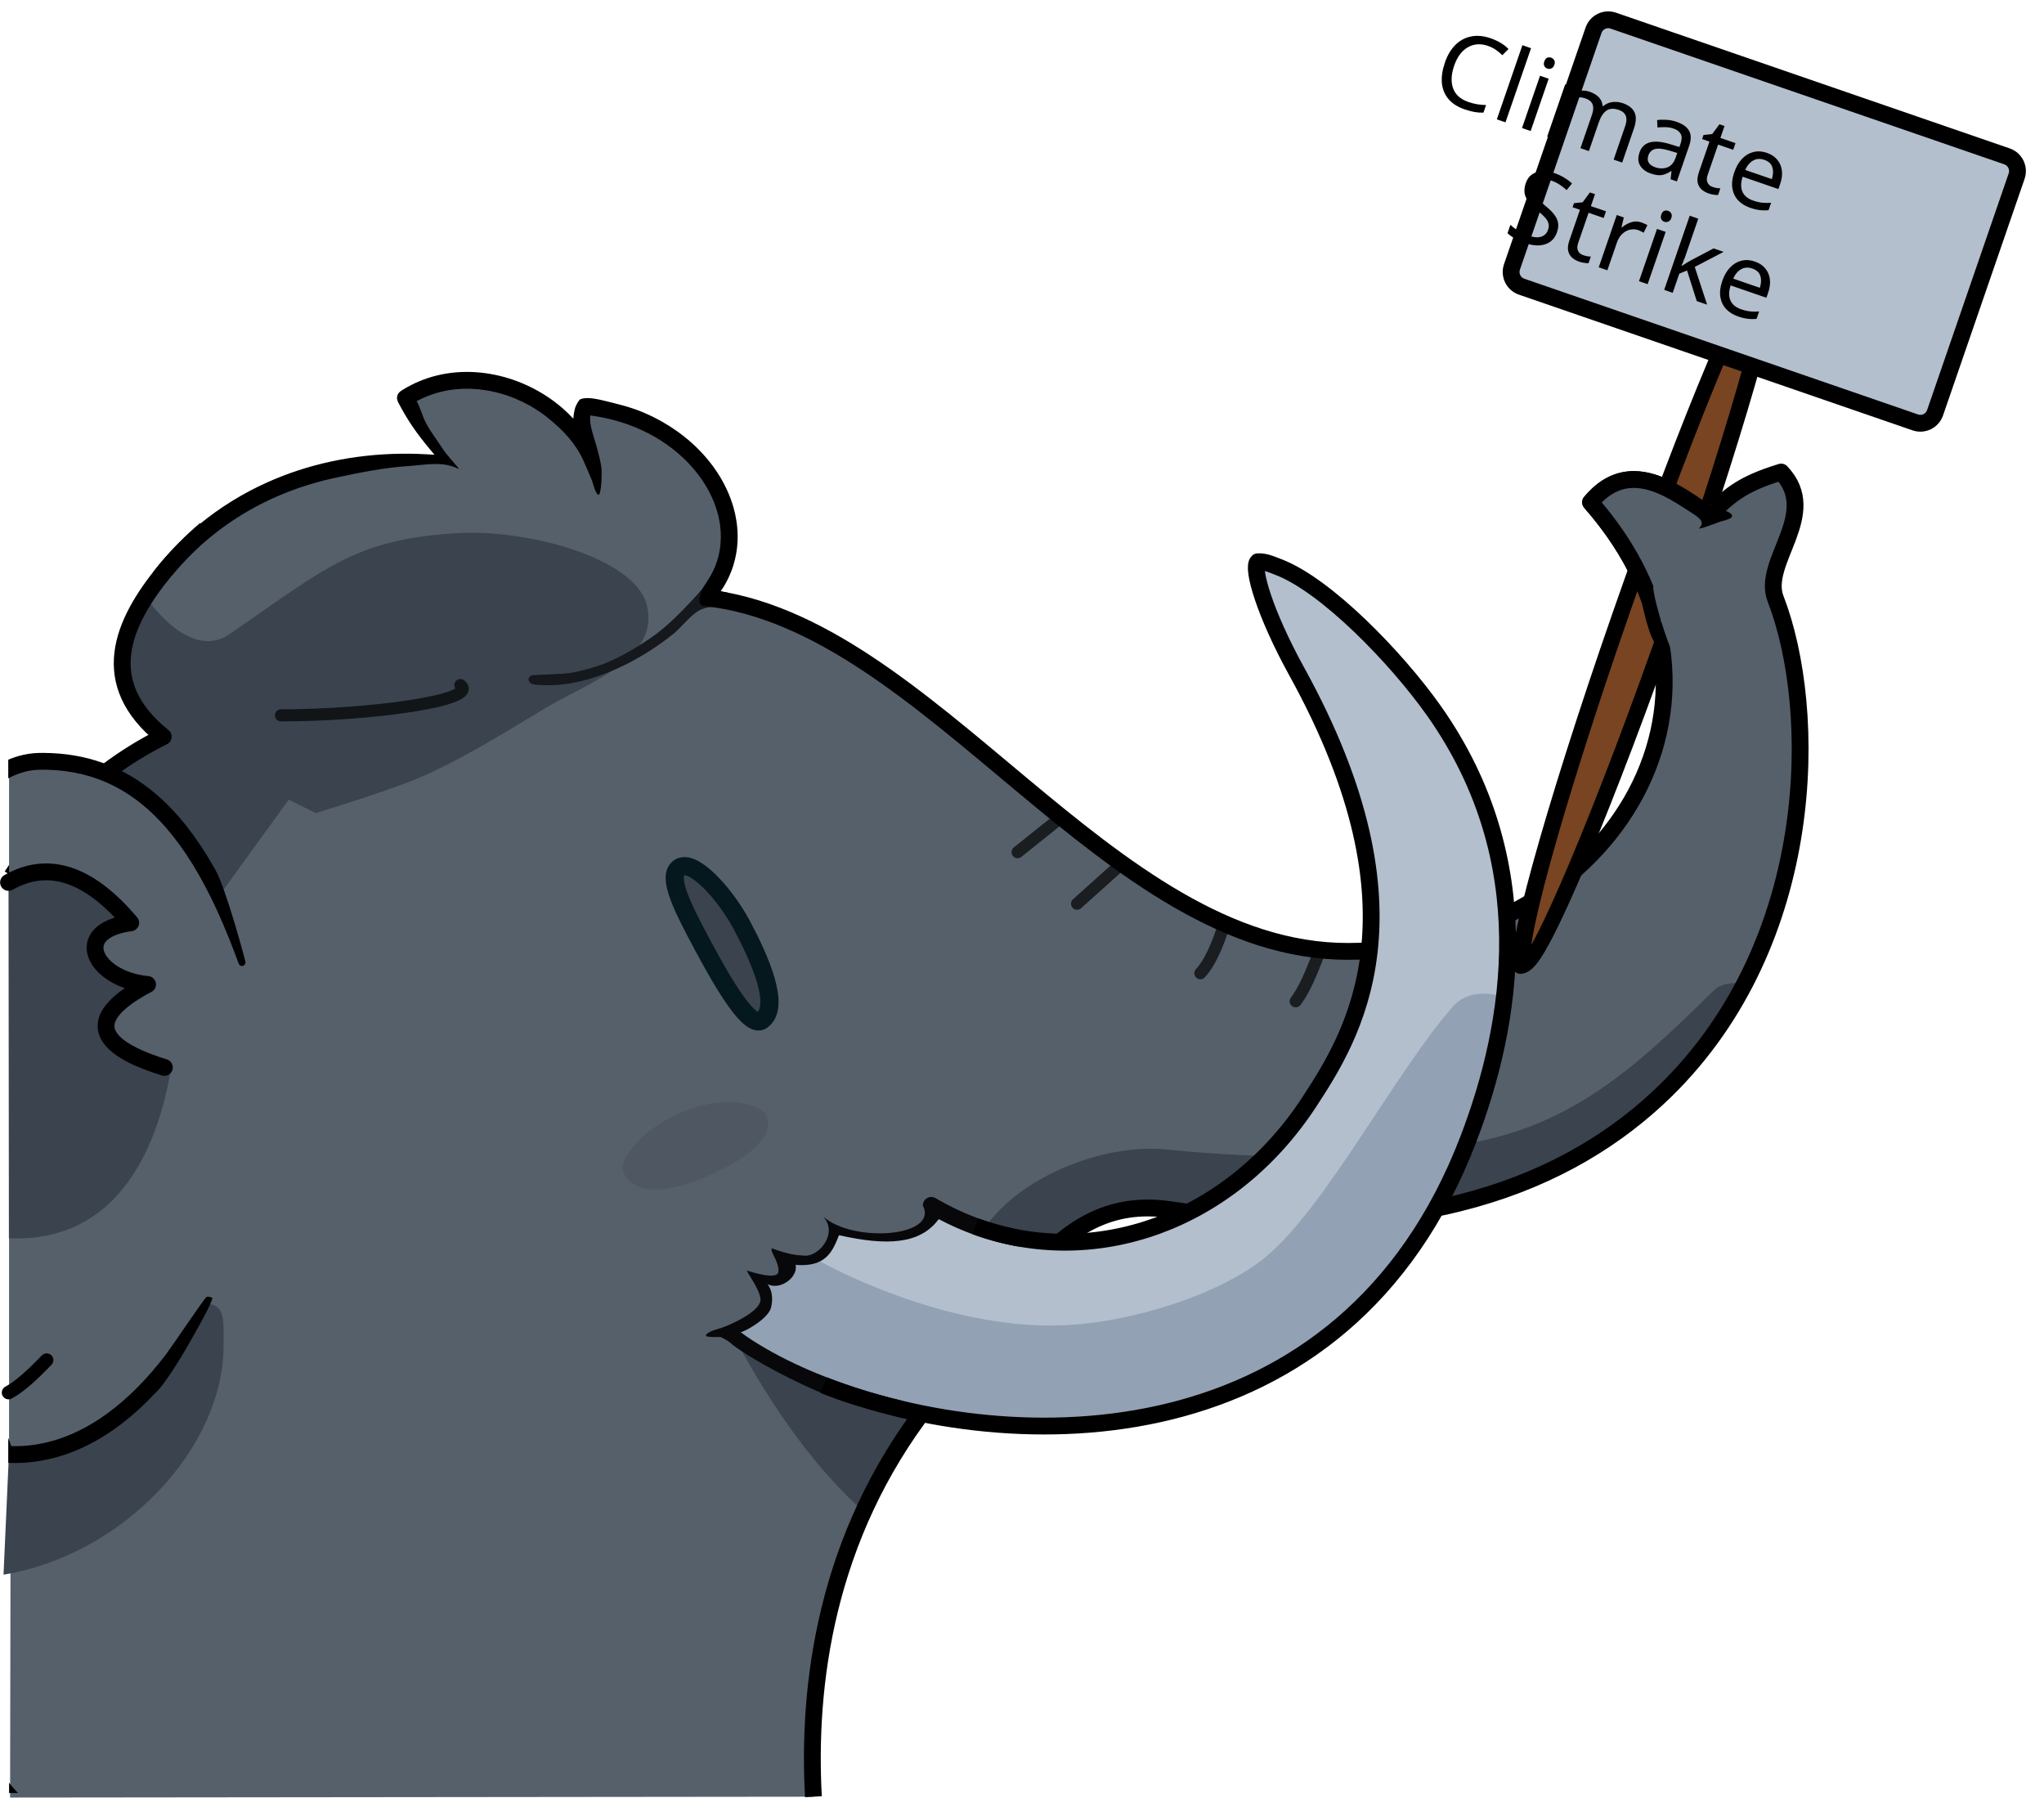
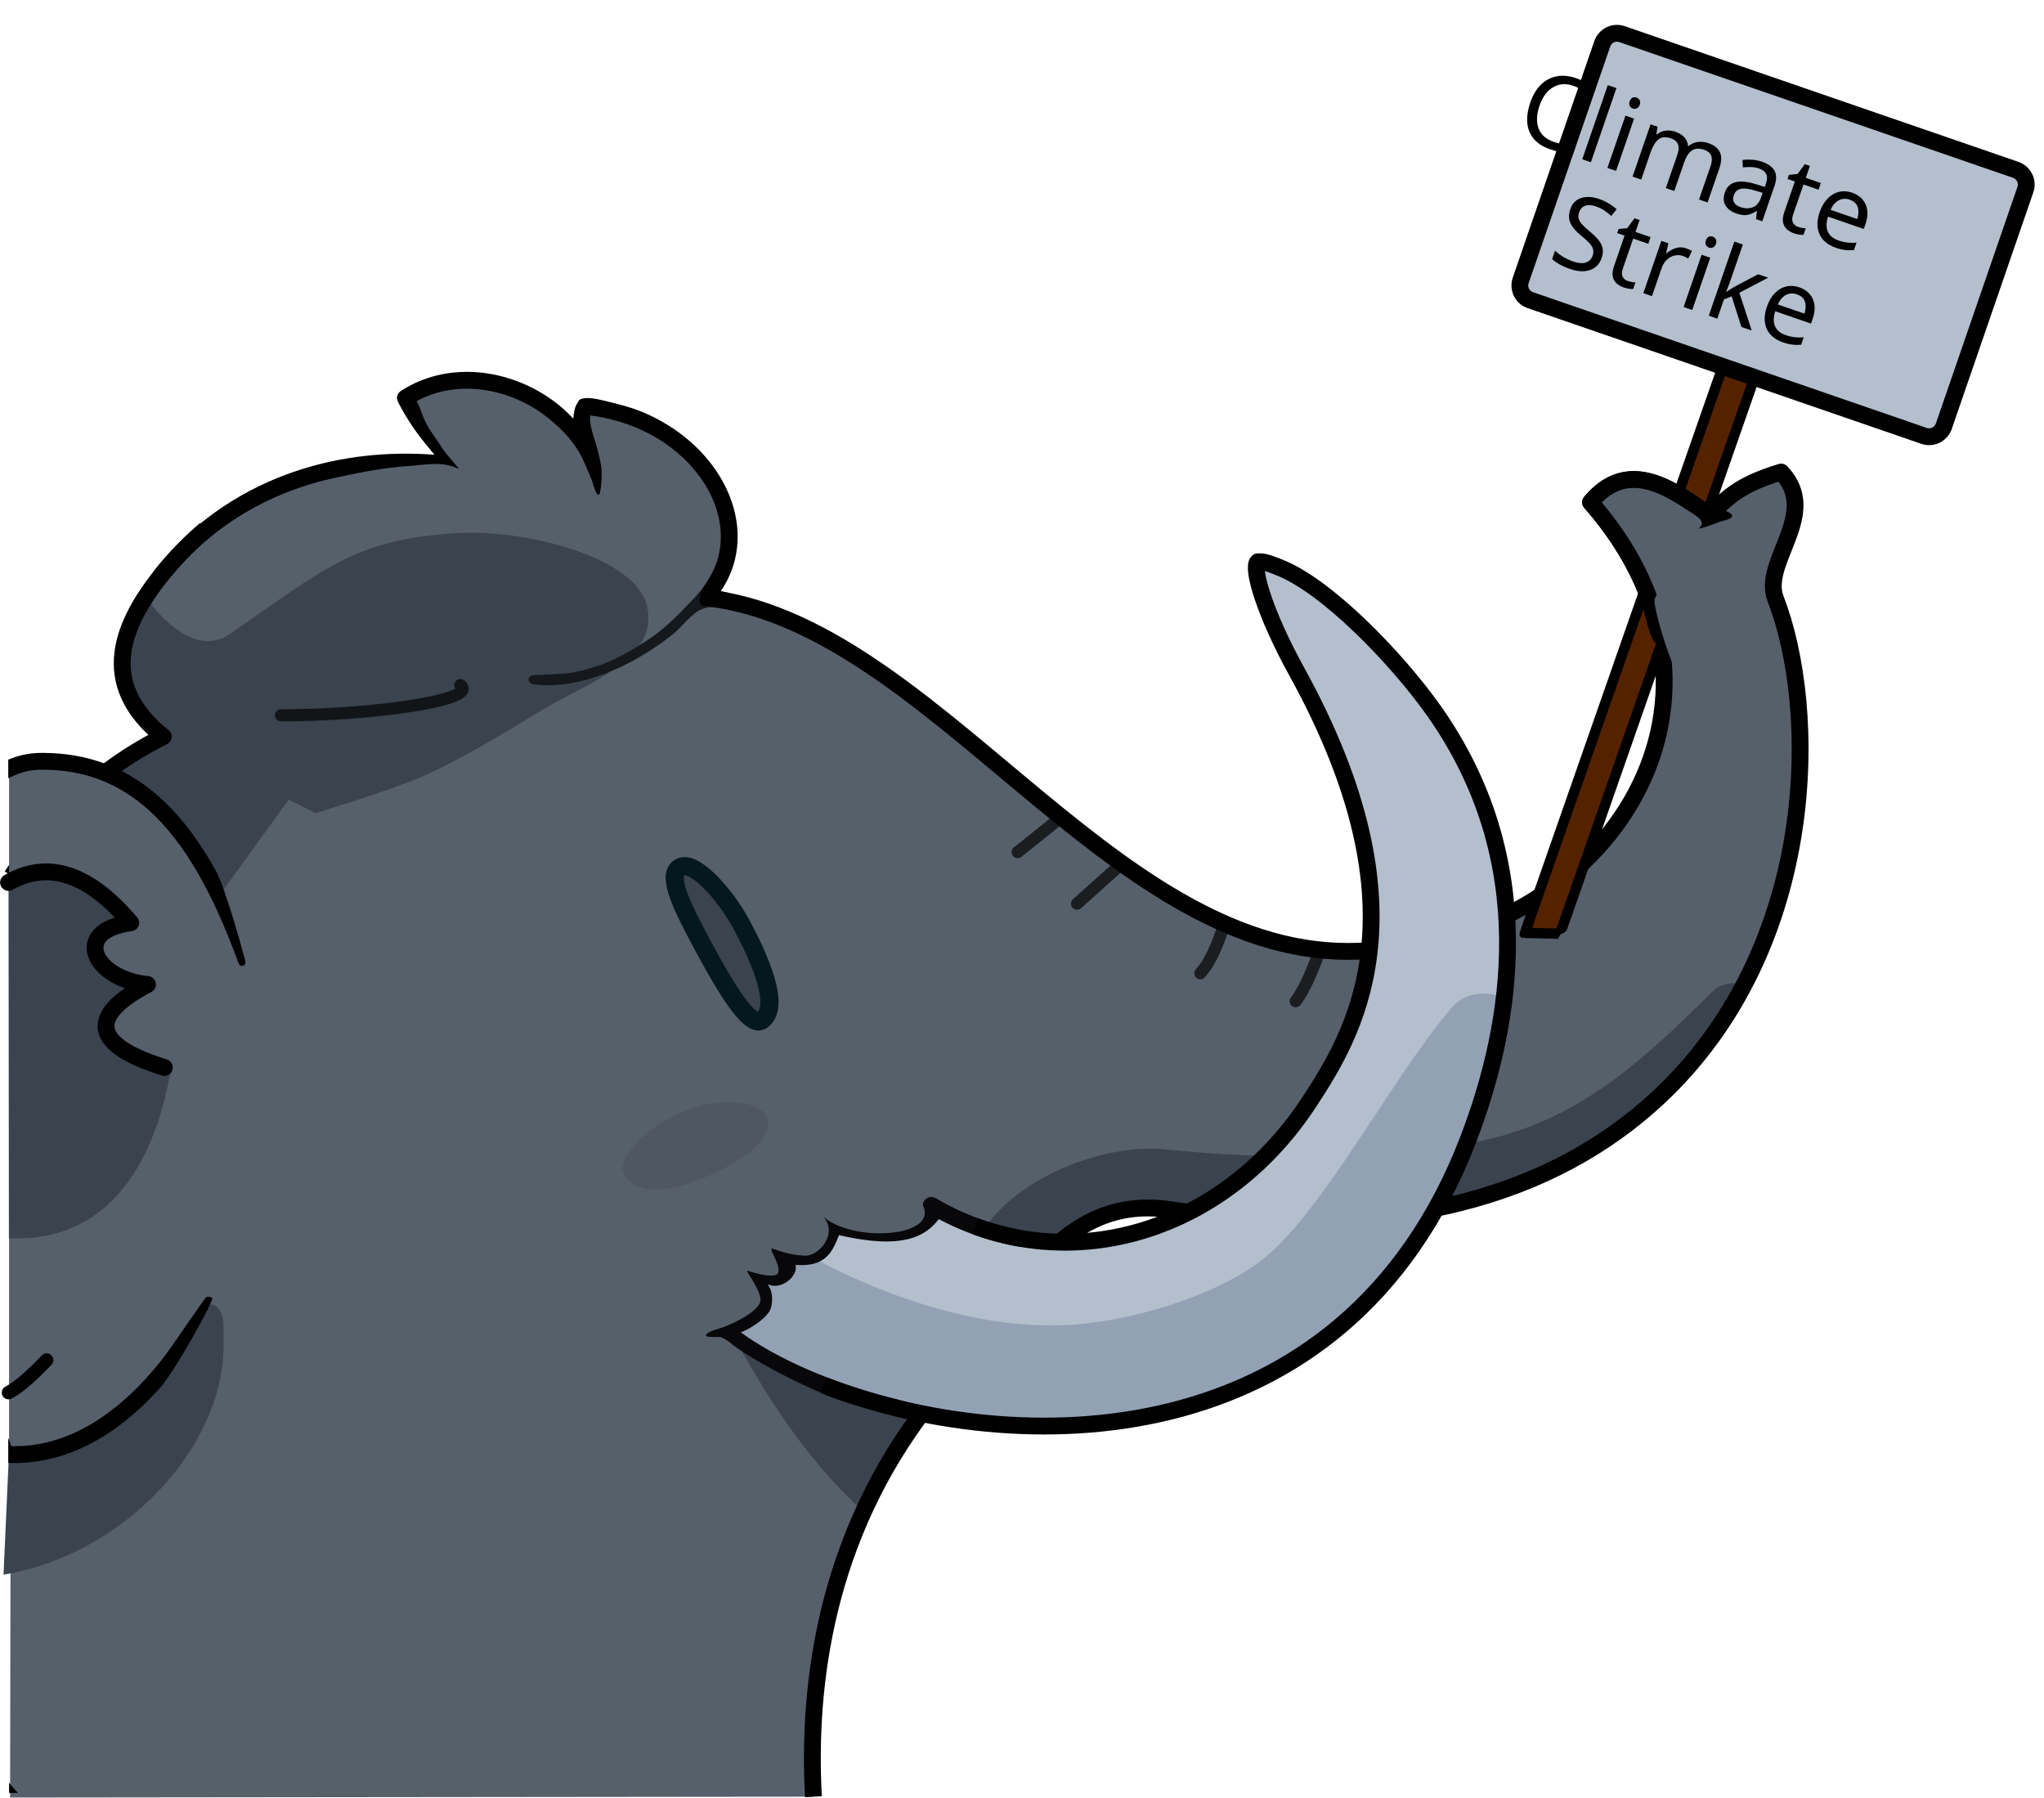
- <svg xmlns="http://www.w3.org/2000/svg" xmlns:ns1="http://www.openswatchbook.org/uri/2009/osb" width="303.836" height="267.187" viewBox="0 0 303.836 267.187" version="1.1" xml:space="preserve" style="clip-rule:evenodd;fill-rule:evenodd;stroke-linecap:round;stroke-linejoin:round;stroke-miterlimit:1.5" id="svg3947">
-   <defs id="defs3951">
-     <linearGradient id="linearGradient4782" ns1:paint="solid">
-       <stop style="stop-color:#ffffff;stop-opacity:1;" offset="0" id="stop4780" />
-     </linearGradient>
-   </defs>
-   <g id="mastodon" transform="translate(1.548497,32.0776)">
-     <path d="M -0.05,235.109 0.2,98.139 C 3.862,92.555 10.515,83.499 22.717,77.419 12.803,69.46 16.496,60.602 23.013,52.703 33.475,40.024 48.48,34.375 64.985,36.521 61.266,32.269 60.64,30.792 58.717,27.086 c 11.337,-7.311 27.917,1.7 28.167,13.5 -0.136,-6.404 -2.855,-8.783 -1.667,-12.167 0.289,-0.011 0.577,-0.052 0.858,-0.018 17.264,2.078 26.303,18.554 17.142,28.351 33.605,3.604 59.756,52.679 95.675,52.586 37.871,-0.099 62.192,-36.921 35.992,-66.752 6.067,-7.321 13.278,-0.917 17.667,1.833 2.75,-2.482 4.25,-4.389 10.666,-6.333 5.917,6.222 -2.963,13.342 -0.833,18.833 6.393,16.481 6.361,50.928 -16.368,73.137 -14.105,13.782 -37.142,23.22 -73.465,17.696 -16.123,-2.452 -22.891,11.917 -36.192,29.058 -15.251,19.656 -17.901,41.707 -16.995,58.174 z" style="fill:#56606b" id="path3853" />
-     <path d="m 257.375,114.778 c 0.592,-1.223 -3.029,-0.751 -4,0.2 -10.167,9.967 -19.536,19.144 -34.2,22.4 -14.335,3.184 -33.1,2.867 -47.4,1.4 -9.93,-1.018 -24.681,4.919 -28.8,15 l 6.8,5.8 c 2.533,-4.849 8.314,-11.459 14.4,-11.8 11.933,-0.666 39.167,3.667 54.8,-1.8 15.568,-5.443 31.267,-16.466 38.4,-31.2 z" style="fill:#3a434e" id="path3855" />
-     <path d="m 107.975,167.386 c 5.488,10.128 11.618,18.64 18.6,25 l 9.6,-16.8 z" style="fill:#3a434e" id="path3857" />
-     <path d="m 22.975,76.978 c -5.43,-4.965 -11.864,-9.557 -2.6,-20 0,0 6.25,9.293 12.2,5.2 14.257,-9.806 18.61,-14.051 33.6,-15 10.62,-0.672 26.565,3.652 28.4,10.6 2.149,8.138 -8.933,11.667 -15.4,15.6 -6.131,3.73 -13.2,8.034 -19,10.4 -4.952,2.021 -14.8,5 -14.8,5 l -4,-2 -10,13.8 -17.8,-7.2 -5.4,-5.2 z" style="fill:#3a434e" id="path3859" />
-     <path d="m 103.384,55.375 c 0.031,0.004 0.063,0.006 0.093,0.012 0.093,0.016 0.183,0.048 0.266,0.093 0.34,0.182 0.528,0.573 0.46,0.953 -0.023,0.123 -0.071,0.242 -0.142,0.346 -0.018,0.026 -0.038,0.05 -0.057,0.075 -0.155,0.183 1.259,1.058 1.102,1.239 -0.67,0.194 -0.923,-0.127 -2.229,0.338 -1.556,0.554 -3.048,2.689 -4.338,3.72 -1.363,1.088 -2.794,2.091 -4.283,2.997 -2.466,1.499 -5.101,2.746 -7.865,3.586 -2.049,0.622 -4.181,1.021 -6.326,1.043 -0.561,0.006 -1.121,-0.015 -1.679,-0.065 C 78.248,69.7 78.111,69.686 77.973,69.67 77.845,69.655 77.713,69.645 77.59,69.603 77.289,69.499 77.061,69.236 77,68.924 c -0.018,-0.093 0.182,-0.559 0.572,-0.626 0.448,-0.078 4.628,-0.144 5.858,-0.381 1.554,-0.298 3.26,-0.735 4.733,-1.31 2.455,-0.958 4.761,-2.334 6.942,-3.811 2.353,-1.594 4.356,-3.653 6.3,-5.727 0.421,-0.449 0.828,-0.909 1.225,-1.378 l 0.065,-0.069 c 0.024,-0.02 0.046,-0.042 0.071,-0.061 0.1,-0.077 0.215,-0.133 0.337,-0.163 0.082,-0.02 0.104,-0.018 0.187,-0.025 0.031,0 0.063,0.001 0.094,0.002 z" style="fill:#15181c;fill-rule:nonzero" id="path3861" />
-     <path d="m 66.884,69.752 c 2.98,2.263 -13.562,4.511 -26.667,4.5" style="fill:none;stroke:#000000;stroke-width:1.8px;stroke-opacity:0.69" id="path3863" />
-     <path d="m 149.717,94.586 5.834,-4.667" style="fill:none;stroke:#000000;stroke-width:1.8px;stroke-opacity:0.69" id="path3865" />
-     <path d="m 158.551,102.252 6.5,-5.833" style="fill:none;stroke:#000000;stroke-width:1.8px;stroke-opacity:0.69" id="path3867" />
-     <path d="m 176.884,112.586 c 1.34,-1.428 2.555,-4.052 3.667,-7.667" style="fill:none;stroke:#000000;stroke-width:1.8px;stroke-opacity:0.69" id="path3869" />
-     <path d="m 191.051,116.752 c 1.163,-1.499 2.33,-4.107 3.5,-7.333" style="fill:none;stroke:#000000;stroke-width:1.8px;stroke-opacity:0.69" id="path3871" />
-     <path d="m 99.384,96.919 c -1.799,1.324 0.46,5.835 3.756,11.95 3.064,5.687 6.811,12.002 8.577,10.717 2.85,-2.075 -0.356,-9.201 -3,-14.167 -2.482,-4.663 -7.318,-9.984 -9.333,-8.5 z" style="fill:#3a434e;stroke:#05181e;stroke-width:2.7px" id="path3873" />
-     <path d="m 99.568,133.34 c 7.003,-3.042 12.226,-1.139 12.855,0.449 1.041,2.632 -1.712,5.944 -9.068,9.081 -7.533,3.213 -11.034,1.908 -12.229,-0.658 -0.837,-1.796 2.482,-6.282 8.442,-8.872 z" style="fill:#4f5862" id="path3875" />
-     <path d="m -0.2,234.433 v -1.527 c 0.1,0.126 0.201,0.252 0.303,0.376 0.326,0.395 0.666,0.779 1.019,1.151 z M 106.381,55.955 c 1.339,0.253 -3.3,2.04 -3.3,2.04 -0.92,-0.093 -0.709,-1.267 -0.305,-2.441 0,0 0.705,-1.088 0.976,-1.51 0.536,-0.836 0.968,-1.738 1.276,-2.681 0.274,-0.836 0.449,-1.702 0.528,-2.578 0.052,-0.587 0.061,-1.177 0.029,-1.765 -0.023,-0.427 -0.068,-0.852 -0.132,-1.274 -0.488,-3.184 -2.092,-6.121 -4.222,-8.504 -0.374,-0.418 -0.766,-0.821 -1.173,-1.208 C 99.486,35.491 98.884,34.98 98.257,34.501 97.475,33.905 96.653,33.36 95.801,32.868 94.556,32.149 93.245,31.543 91.893,31.052 90.688,30.615 89.451,30.268 88.196,30.01 87.571,29.882 86.943,29.778 86.311,29.691 l -0.114,-0.015 c -0.122,1.02 0.171,2.034 0.455,3.003 0.159,0.533 0.323,1.064 0.478,1.598 0.272,0.951 0.511,1.91 0.68,2.885 0.185,1.072 0.006,3.929 -0.303,4.254 -0.345,0.363 -0.824,-1.27 -1.04,-2.014 -0.046,-0.156 -1.063,-2.533 -1.312,-3.07 -1.201,-2.584 -3.006,-4.466 -5.204,-6.252 -0.385,-0.313 -0.784,-0.612 -1.193,-0.895 -0.527,-0.363 -1.071,-0.701 -1.63,-1.012 -0.685,-0.38 -1.392,-0.721 -2.116,-1.019 -0.899,-0.369 -1.824,-0.674 -2.767,-0.907 -1.254,-0.311 -2.537,-0.49 -3.828,-0.536 -0.23,-0.007 -0.46,-0.01 -0.689,-0.009 -0.505,0.006 -1.009,0.03 -1.512,0.08 -0.96,0.094 -1.913,0.274 -2.841,0.543 -1.036,0.3 -2.034,0.713 -2.985,1.222 l -0.005,0.003 c 0.584,1.048 0.809,2.129 1.363,3.195 0.771,1.486 1.45,2.23 2.617,4.045 0.506,0.789 2.57,2.986 2.256,2.831 -2.438,-1.204 -4.796,-0.6 -7.533,-0.419 -3.657,0.241 -7.303,0.989 -10.886,1.76 -3.669,0.791 -7.245,2.021 -10.604,3.698 -2.608,1.303 -5.082,2.874 -7.365,4.688 -2.244,1.785 -4.301,3.803 -6.136,6.007 -0.583,0.7 -3.315,0.138 -2.816,-0.495 0.78,-0.991 1.595,-1.953 2.451,-2.878 1.356,-1.466 2.811,-2.841 4.352,-4.11 3.066,-2.526 6.474,-4.628 10.097,-6.254 3.043,-1.366 6.234,-2.397 9.494,-3.099 3.381,-0.729 6.835,-1.104 10.292,-1.154 1.694,-0.025 3.386,0.034 5.076,0.155 -0.222,-0.26 -0.441,-0.522 -0.661,-0.785 -0.914,-1.105 -1.803,-2.23 -2.61,-3.416 C 59.011,30.201 58.33,29.034 57.7,27.838 l -0.091,-0.174 c -0.117,-0.383 -0.208,-0.494 -0.099,-0.901 0.1,-0.375 0.252,-0.491 0.535,-0.731 0.041,-0.036 0.092,-0.059 0.138,-0.088 0.473,-0.299 0.96,-0.575 1.459,-0.827 1.594,-0.805 3.309,-1.36 5.069,-1.656 0.991,-0.166 1.993,-0.247 2.998,-0.259 0.157,0 0.157,0 0.315,0 0.84,0.011 1.678,0.068 2.511,0.179 1.862,0.248 3.69,0.746 5.428,1.461 2.235,0.92 4.328,2.198 6.149,3.79 0.533,0.466 1.039,0.96 1.522,1.478 l 0.034,0.036 c 0,-0.112 0.121,-1.168 0.289,-1.644 0.157,-0.443 0.573,-1.14 0.721,-1.211 0.667,-0.318 1.785,-0.243 3.413,0.152 2.003,0.486 4.018,0.956 5.919,1.753 0.987,0.415 1.95,0.886 2.881,1.415 0.794,0.451 1.564,0.943 2.306,1.476 0.53,0.38 1.045,0.782 1.543,1.203 3.133,2.648 5.645,6.142 6.76,10.12 0.18,0.643 0.323,1.297 0.424,1.957 0.153,1.003 0.211,2.021 0.163,3.035 -0.058,1.218 -0.269,2.428 -0.635,3.591 -0.427,1.357 -1.062,2.653 -1.875,3.82 0.269,0.044 0.536,0.093 0.804,0.142 z" id="path3877" />
-     <path d="m 0.2,98.139 c 3.662,-5.584 10.315,-14.64 22.517,-20.72 -9.914,-7.959 -6.221,-16.817 0.296,-24.716 1.86,-2.254 3.864,-4.286 5.993,-6.091" style="fill:none;stroke:#000000;stroke-width:2.5px;stroke-linecap:butt;stroke-miterlimit:1.414" id="path3879" />
-     <path d="m 103.217,56.752 c 33.605,3.604 59.756,52.679 95.675,52.586 37.871,-0.099 62.192,-36.921 35.992,-66.752 6.067,-7.321 13.278,-0.917 17.667,1.833 2.75,-2.482 4.25,-4.389 10.666,-6.333 5.917,6.222 -2.963,13.342 -0.833,18.833 6.393,16.481 6.361,50.928 -16.368,73.137 -14.105,13.782 -37.142,23.22 -73.465,17.696 -16.123,-2.452 -22.891,11.917 -36.192,29.058 -15.251,19.656 -17.901,41.707 -16.995,58.174" style="fill:none;stroke:#000000;stroke-width:2.5px;stroke-linecap:butt;stroke-miterlimit:1.414" id="path3881" />
+ <svg xmlns="http://www.w3.org/2000/svg" width="303.84" height="267.19" clip-rule="evenodd" fill-rule="evenodd" stroke-linecap="round" stroke-linejoin="round" stroke-miterlimit="1.5" version="1.1" viewBox="0 0 303.84 267.19" xml:space="preserve" id="svg895">
+   <defs id="defs899">
+ 
+ 
+ 
+ 
+ 
+ 
+ </defs>
+   <g id="mastodon" transform="translate(1.5485 32.078)">
+     <path d="m-0.05 235.11 0.25-136.97c3.662-5.584 10.315-14.64 22.517-20.72-9.914-7.959-6.221-16.817 0.296-24.716 10.462-12.679 25.467-18.328 41.972-16.182-3.719-4.252-4.345-5.729-6.268-9.435 11.337-7.311 27.917 1.7 28.167 13.5-0.136-6.404-2.855-8.783-1.667-12.167 0.289-0.011 0.577-0.052 0.858-0.018 17.264 2.078 26.303 18.554 17.142 28.351 33.605 3.604 59.756 52.679 95.675 52.586 37.871-0.099 62.192-36.921 35.992-66.752 6.067-7.321 13.278-0.917 17.667 1.833 2.75-2.482 4.25-4.389 10.666-6.333 5.917 6.222-2.963 13.342-0.833 18.833 6.393 16.481 6.361 50.928-16.368 73.137-14.105 13.782-37.142 23.22-73.465 17.696-16.123-2.452-22.891 11.917-36.192 29.058-15.251 19.656-17.901 41.707-16.995 58.174z" fill="#56606b" id="path815" />
+     <g fill="#3a434e" id="g823">
+       <path d="m257.38 114.78c0.592-1.223-3.029-0.751-4 0.2-10.167 9.967-19.536 19.144-34.2 22.4-14.335 3.184-33.1 2.867-47.4 1.4-9.93-1.018-24.681 4.919-28.8 15l6.8 5.8c2.533-4.849 8.314-11.459 14.4-11.8 11.933-0.666 39.167 3.667 54.8-1.8 15.568-5.443 31.267-16.466 38.4-31.2z" id="path817" />
+       <path d="m107.98 167.39c5.488 10.128 11.618 18.64 18.6 25l9.6-16.8z" id="path819" />
+       <path d="m22.975 76.978c-5.43-4.965-11.864-9.557-2.6-20 0 0 6.25 9.293 12.2 5.2 14.257-9.806 18.61-14.051 33.6-15 10.62-0.672 26.565 3.652 28.4 10.6 2.149 8.138-8.933 11.667-15.4 15.6-6.131 3.73-13.2 8.034-19 10.4-4.952 2.021-14.8 5-14.8 5l-4-2-10 13.8-17.8-7.2-5.4-5.2z" id="path821" />
+     </g>
+     <path d="m103.38 55.375c0.031 4e-3 0.063 6e-3 0.093 0.012 0.093 0.016 0.183 0.048 0.266 0.093 0.34 0.182 0.528 0.573 0.46 0.953-0.023 0.123-0.071 0.242-0.142 0.346-0.018 0.026-0.038 0.05-0.057 0.075-0.155 0.183 1.259 1.058 1.102 1.239-0.67 0.194-0.923-0.127-2.229 0.338-1.556 0.554-3.048 2.689-4.338 3.72-1.363 1.088-2.794 2.091-4.283 2.997-2.466 1.499-5.101 2.746-7.865 3.586-2.049 0.622-4.181 1.021-6.326 1.043-0.561 6e-3 -1.121-0.015-1.679-0.065-0.138-0.012-0.275-0.026-0.413-0.042-0.128-0.015-0.26-0.025-0.383-0.067-0.301-0.104-0.529-0.367-0.59-0.679-0.018-0.093 0.182-0.559 0.572-0.626 0.448-0.078 4.628-0.144 5.858-0.381 1.554-0.298 3.26-0.735 4.733-1.31 2.455-0.958 4.761-2.334 6.942-3.811 2.353-1.594 4.356-3.653 6.3-5.727 0.421-0.449 0.828-0.909 1.225-1.378l0.065-0.069c0.024-0.02 0.046-0.042 0.071-0.061 0.1-0.077 0.215-0.133 0.337-0.163 0.082-0.02 0.104-0.018 0.187-0.025 0.031 0 0.063 1e-3 0.094 2e-3z" fill="#15181c" fill-rule="nonzero" id="path825" />
+     <g fill="none" stroke="#000" stroke-opacity=".69" stroke-width="1.8px" id="g837">
+       <path d="m66.884 69.752c2.98 2.263-13.562 4.511-26.667 4.5" id="path827" />
+       <path d="m149.72 94.586 5.834-4.667" id="path829" />
+       <path d="m158.55 102.25 6.5-5.833" id="path831" />
+       <path d="m176.88 112.59c1.34-1.428 2.555-4.052 3.667-7.667" id="path833" />
+       <path d="m191.05 116.75c1.163-1.499 2.33-4.107 3.5-7.333" id="path835" />
+     </g>
+     <path d="m99.384 96.919c-1.799 1.324 0.46 5.835 3.756 11.95 3.064 5.687 6.811 12.002 8.577 10.717 2.85-2.075-0.356-9.201-3-14.167-2.482-4.663-7.318-9.984-9.333-8.5z" fill="#3a434e" stroke="#05181e" stroke-width="2.7px" id="path839" />
+     <path d="m99.568 133.34c7.003-3.042 12.226-1.139 12.855 0.449 1.041 2.632-1.712 5.944-9.068 9.081-7.533 3.213-11.034 1.908-12.229-0.658-0.837-1.796 2.482-6.282 8.442-8.872z" fill="#4f5862" id="path841" />
+     <path d="m-0.2 234.43v-1.527c0.1 0.126 0.201 0.252 0.303 0.376 0.326 0.395 0.666 0.779 1.019 1.151zm106.58-178.48c1.339 0.253-3.3 2.04-3.3 2.04-0.92-0.093-0.709-1.267-0.305-2.441 0 0 0.705-1.088 0.976-1.51 0.536-0.836 0.968-1.738 1.276-2.681 0.274-0.836 0.449-1.702 0.528-2.578 0.052-0.587 0.061-1.177 0.029-1.765-0.023-0.427-0.068-0.852-0.132-1.274-0.488-3.184-2.092-6.121-4.222-8.504-0.374-0.418-0.766-0.821-1.173-1.208-0.572-0.543-1.174-1.054-1.801-1.533-0.782-0.596-1.604-1.141-2.456-1.633-1.245-0.719-2.556-1.325-3.908-1.816-1.205-0.437-2.442-0.784-3.697-1.042-0.625-0.128-1.253-0.232-1.885-0.319l-0.114-0.015c-0.122 1.02 0.171 2.034 0.455 3.003 0.159 0.533 0.323 1.064 0.478 1.598 0.272 0.951 0.511 1.91 0.68 2.885 0.185 1.072 6e-3 3.929-0.303 4.254-0.345 0.363-0.824-1.27-1.04-2.014-0.046-0.156-1.063-2.533-1.312-3.07-1.201-2.584-3.006-4.466-5.204-6.252-0.385-0.313-0.784-0.612-1.193-0.895-0.527-0.363-1.071-0.701-1.63-1.012-0.685-0.38-1.392-0.721-2.116-1.019-0.899-0.369-1.824-0.674-2.767-0.907-1.254-0.311-2.537-0.49-3.828-0.536-0.23-7e-3 -0.46-0.01-0.689-9e-3 -0.505 6e-3 -1.009 0.03-1.512 0.08-0.96 0.094-1.913 0.274-2.841 0.543-1.036 0.3-2.034 0.713-2.985 1.222l-5e-3 3e-3c0.584 1.048 0.809 2.129 1.363 3.195 0.771 1.486 1.45 2.23 2.617 4.045 0.506 0.789 2.57 2.986 2.256 2.831-2.438-1.204-4.796-0.6-7.533-0.419-3.657 0.241-7.303 0.989-10.886 1.76-3.669 0.791-7.245 2.021-10.604 3.698-2.608 1.303-5.082 2.874-7.365 4.688-2.244 1.785-4.301 3.803-6.136 6.007-0.583 0.7-3.315 0.138-2.816-0.495 0.78-0.991 1.595-1.953 2.451-2.878 1.356-1.466 2.811-2.841 4.352-4.11 3.066-2.526 6.474-4.628 10.097-6.254 3.043-1.366 6.234-2.397 9.494-3.099 3.381-0.729 6.835-1.104 10.292-1.154 1.694-0.025 3.386 0.034 5.076 0.155-0.222-0.26-0.441-0.522-0.661-0.785-0.914-1.105-1.803-2.23-2.61-3.416-0.761-1.118-1.442-2.285-2.072-3.481l-0.091-0.174c-0.117-0.383-0.208-0.494-0.099-0.901 0.1-0.375 0.252-0.491 0.535-0.731 0.041-0.036 0.092-0.059 0.138-0.088 0.473-0.299 0.96-0.575 1.459-0.827 1.594-0.805 3.309-1.36 5.069-1.656 0.991-0.166 1.993-0.247 2.998-0.259h0.315c0.84 0.011 1.678 0.068 2.511 0.179 1.862 0.248 3.69 0.746 5.428 1.461 2.235 0.92 4.328 2.198 6.149 3.79 0.533 0.466 1.039 0.96 1.522 1.478l0.034 0.036c0-0.112 0.121-1.168 0.289-1.644 0.157-0.443 0.573-1.14 0.721-1.211 0.667-0.318 1.785-0.243 3.413 0.152 2.003 0.486 4.018 0.956 5.919 1.753 0.987 0.415 1.95 0.886 2.881 1.415 0.794 0.451 1.564 0.943 2.306 1.476 0.53 0.38 1.045 0.782 1.543 1.203 3.133 2.648 5.645 6.142 6.76 10.12 0.18 0.643 0.323 1.297 0.424 1.957 0.153 1.003 0.211 2.021 0.163 3.035-0.058 1.218-0.269 2.428-0.635 3.591-0.427 1.357-1.062 2.653-1.875 3.82 0.269 0.044 0.536 0.093 0.804 0.142z" id="path843" />
+     <path d="m0.2 98.139c3.662-5.584 10.315-14.64 22.517-20.72-9.914-7.959-6.221-16.817 0.296-24.716 1.86-2.254 3.864-4.286 5.993-6.091" fill="none" stroke="#000" stroke-linecap="butt" stroke-miterlimit="1.414" stroke-width="2.5px" id="path845" />
+     <path d="m103.22 56.752c33.605 3.604 59.756 52.679 95.675 52.586 37.871-0.099 62.192-36.921 35.992-66.752 6.067-7.321 13.278-0.917 17.667 1.833 2.75-2.482 4.25-4.389 10.666-6.333 5.917 6.222-2.963 13.342-0.833 18.833 6.393 16.481 6.361 50.928-16.368 73.137-14.105 13.782-37.142 23.22-73.465 17.696-16.123-2.452-22.891 11.917-36.192 29.058-15.251 19.656-17.901 41.707-16.995 58.174" fill="none" stroke="#000" stroke-linecap="butt" stroke-miterlimit="1.414" stroke-width="2.5px" id="path847" />
  </g>
-   <ellipse style="fill:#784421;fill-opacity:1;stroke:#000000;stroke-width:2.603;stroke-miterlimit:1.5;stroke-dasharray:none;stroke-opacity:1" id="path4806" cx="283.047" cy="114.281" rx="3.935" ry="55.816" transform="matrix(0.998172,-0.06043808,-0.3290463,0.9443138,0,0)" />
-   <g id="ear" transform="translate(1.548497,32.0776)">
-     <path d="m -0.2,82.153 c 1.465,-0.675 2.995,-1.047 4.584,-1.067 14.728,-0.191 23.716,10.351 30.667,29.5 l -5.667,51.333 c -8.83,15.645 -19.32,22.601 -29.584,22.197 z" style="fill:#56606b" id="path3884" />
-     <path d="m 29.575,161.778 c -6.286,14.409 -16.353,21.623 -29.8,22.4 l -0.8,17.8 c 17.772,-2.913 32.907,-18.909 32.708,-34.4 -0.031,-2.45 0.409,-5.588 -2.108,-5.8 z" style="fill:#3a434e" id="path3886" />
-     <path d="m -0.322,181.638 0.437,1.238 c 0.17,0.004 0.17,0.004 0.339,0.006 0.386,0.001 0.771,-0.004 1.156,-0.022 0.854,-0.041 1.705,-0.137 2.547,-0.285 0.782,-0.137 1.557,-0.32 2.319,-0.544 0.548,-0.161 1.09,-0.344 1.624,-0.546 3.629,-1.374 6.866,-3.636 9.686,-6.276 0.463,-0.435 0.916,-0.88 1.36,-1.335 0.618,-0.634 1.216,-1.287 1.797,-1.955 0.769,-0.885 1.507,-1.798 2.216,-2.731 0.834,-1.099 5.784,-8.459 5.999,-8.498 0.143,-0.027 0.29,-0.028 0.434,-0.004 0.144,0.025 0.282,0.074 0.409,0.146 0.385,0.218 -5.943,11.794 -8.351,14.038 -0.5,0.467 -0.944,0.991 -1.433,1.47 -3.031,2.974 -6.524,5.542 -10.462,7.177 -0.507,0.211 -1.022,0.406 -1.542,0.584 -2.419,0.828 -4.964,1.277 -7.522,1.282 -0.338,10e-4 -0.676,-0.006 -1.013,-0.021 z m 0,-100.798 C 0.004,80.702 0.336,80.577 0.673,80.465 1.088,80.327 1.511,80.21 1.938,80.116 2.427,80.009 2.923,79.931 3.422,79.885 3.674,79.862 3.925,79.849 4.178,79.84 4.42,79.835 4.662,79.833 4.904,79.833 c 0.818,0.006 1.634,0.039 2.448,0.111 1.45,0.127 2.891,0.368 4.3,0.734 1.417,0.369 2.801,0.864 4.129,1.482 0.881,0.41 1.738,0.873 2.564,1.384 0.556,0.344 1.099,0.709 1.627,1.094 3.727,2.714 6.691,6.349 9.114,10.241 0.488,0.783 0.955,1.578 1.404,2.384 1.606,2.881 4.443,13.486 4.447,13.632 0.02,0.667 -0.655,0.719 -0.843,0.495 -0.126,-0.149 -0.136,-0.201 -0.218,-0.376 -0.161,-0.441 -0.323,-0.881 -0.488,-1.321 C 32.262,106.715 31.03,103.775 29.6,100.928 28.572,98.881 27.445,96.882 26.175,94.975 23.889,91.54 21.108,88.361 17.649,86.067 17.08,85.689 16.495,85.337 15.894,85.013 14.957,84.507 13.984,84.069 12.983,83.706 11.394,83.129 9.739,82.743 8.062,82.533 7.119,82.415 6.17,82.351 5.221,82.337 4.798,82.33 4.373,82.326 3.95,82.352 3.603,82.373 3.257,82.413 2.914,82.472 1.78,82.667 0.69,83.068 -0.322,83.609 Z" id="path3888" />
-     <path d="m -0.283,99.086 c 5.874,-3.336 11.929,-1.378 18.167,6 -9.031,1.219 -5.404,8.43 2.5,9.166 -7.718,4.048 -8.567,8.798 3.5,12.534 -3.064,17.657 -11.848,25.767 -24.109,25.192" style="fill:#3a434e" id="path3890" />
-     <path d="m 22.884,126.586 c -12.067,-3.736 -10.218,-8.286 -2.5,-12.334 -7.904,-0.736 -11.531,-7.947 -2.5,-9.166 -6.238,-7.378 -12.293,-9.336 -18.167,-6" style="fill:none;stroke:#000000;stroke-width:2.5px" id="path3892" />
-     <path d="m 5.384,170.086 c -2.131,2.23 -4.079,3.994 -5.667,4.833" style="fill:none;stroke:#000000;stroke-width:2px" id="path3894" />
+   <rect style="fill:#552200;fill-opacity:1;stroke:#000000;stroke-width:1.608;stroke-linecap:butt;stroke-linejoin:miter;stroke-miterlimit:9.7;stroke-dasharray:none;stroke-dashoffset:0;stroke-opacity:1" id="rect903" width="5.239" height="95.215" x="272.88" y="44.596" ry="2.638" rx="0.046" transform="matrix(0.9997004,0.02447501,-0.3299037,0.9440146,0,0)" />
+   <g id="ear" transform="translate(1.5485 32.078)">
+     <path d="m-0.2 82.153c1.465-0.675 2.995-1.047 4.584-1.067 14.728-0.191 23.716 10.351 30.667 29.5l-5.667 51.333c-8.83 15.645-19.32 22.601-29.584 22.197z" fill="#56606b" id="path852" />
+     <path d="m29.575 161.78c-6.286 14.409-16.353 21.623-29.8 22.4l-0.8 17.8c17.772-2.913 32.907-18.909 32.708-34.4-0.031-2.45 0.409-5.588-2.108-5.8z" fill="#3a434e" id="path854" />
+     <path d="m-0.322 181.64 0.437 1.238c0.17 4e-3 0.17 4e-3 0.339 6e-3 0.386 1e-3 0.771-4e-3 1.156-0.022 0.854-0.041 1.705-0.137 2.547-0.285 0.782-0.137 1.557-0.32 2.319-0.544 0.548-0.161 1.09-0.344 1.624-0.546 3.629-1.374 6.866-3.636 9.686-6.276 0.463-0.435 0.916-0.88 1.36-1.335 0.618-0.634 1.216-1.287 1.797-1.955 0.769-0.885 1.507-1.798 2.216-2.731 0.834-1.099 5.784-8.459 5.999-8.498 0.143-0.027 0.29-0.028 0.434-4e-3 0.144 0.025 0.282 0.074 0.409 0.146 0.385 0.218-5.943 11.794-8.351 14.038-0.5 0.467-0.944 0.991-1.433 1.47-3.031 2.974-6.524 5.542-10.462 7.177-0.507 0.211-1.022 0.406-1.542 0.584-2.419 0.828-4.964 1.277-7.522 1.282-0.338 1e-3 -0.676-6e-3 -1.013-0.021zm0-100.8c0.326-0.138 0.658-0.263 0.995-0.375 0.415-0.138 0.838-0.255 1.265-0.349 0.489-0.107 0.985-0.185 1.484-0.231 0.252-0.023 0.503-0.036 0.756-0.045 0.242-5e-3 0.484-7e-3 0.726-7e-3 0.818 6e-3 1.634 0.039 2.448 0.111 1.45 0.127 2.891 0.368 4.3 0.734 1.417 0.369 2.801 0.864 4.129 1.482 0.881 0.41 1.738 0.873 2.564 1.384 0.556 0.344 1.099 0.709 1.627 1.094 3.727 2.714 6.691 6.349 9.114 10.241 0.488 0.783 0.955 1.578 1.404 2.384 1.606 2.881 4.443 13.486 4.447 13.632 0.02 0.667-0.655 0.719-0.843 0.495-0.126-0.149-0.136-0.201-0.218-0.376-0.161-0.441-0.323-0.881-0.488-1.321-1.126-2.978-2.358-5.918-3.788-8.765-1.028-2.047-2.155-4.046-3.425-5.953-2.286-3.435-5.067-6.614-8.526-8.908-0.569-0.378-1.154-0.73-1.755-1.054-0.937-0.506-1.91-0.944-2.911-1.307-1.589-0.577-3.244-0.963-4.921-1.173-0.943-0.118-1.892-0.182-2.841-0.196-0.423-7e-3 -0.848-0.011-1.271 0.015-0.347 0.021-0.693 0.061-1.036 0.12-1.134 0.195-2.224 0.596-3.236 1.137z" id="path856" />
+     <path d="m-0.283 99.086c5.874-3.336 11.929-1.378 18.167 6-9.031 1.219-5.404 8.43 2.5 9.166-7.718 4.048-8.567 8.798 3.5 12.534-3.064 17.657-11.848 25.767-24.109 25.192" fill="#3a434e" id="path858" />
+     <path d="m22.884 126.59c-12.067-3.736-10.218-8.286-2.5-12.334-7.904-0.736-11.531-7.947-2.5-9.166-6.238-7.378-12.293-9.336-18.167-6" fill="none" stroke="#000" stroke-width="2.5px" id="path860" />
+     <path d="m5.384 170.09c-2.131 2.23-4.079 3.994-5.667 4.833" fill="none" stroke="#000" stroke-width="2px" id="path862" />
  </g>
-   <g id="tooth" transform="translate(1.548497,32.0776)">
-     <path d="m 185.425,51.423 c 1.041,-0.089 2.306,0.5 3.031,0.773 7.107,2.685 17.611,13.538 23.16,21.398 15.745,22.304 11.694,46.438 5.101,63.658 -22.38,58.462 -90.231,44.968 -110.5,28.5 8.201,-2.251 12.497,-7.919 16.625,-14.912 8.739,2.011 13.697,1.952 14.042,-3.754 18.919,11.165 42.946,4.876 56.167,-15.334 6.391,-9.77 17.973,-28.086 -1.834,-64 -4.763,-8.636 -6.735,-15.404 -5.792,-16.329 z" style="fill:#b3bfcd" id="path3897" />
-     <path d="m 120.019,155.243 -3.044,0.335 -4.4,3.4 c 0.926,3.558 -1.372,5.643 -4.653,7.046 27.684,17.335 60.967,17.571 83.211,3.419 16.456,-10.469 25.688,-28.819 31.042,-53.265 0,0 -4.899,-1.934 -7.8,1.4 -8.7,10 -18.813,29.711 -27.8,37.2 -6.466,5.389 -19.817,9.793 -30.388,10.144 -15.512,0.515 -31,-6.847 -36.168,-9.679 z" style="fill:#93a1b5" id="path3899" />
-     <path d="m 132.369,176.081 c 2.968,0.715 5.221,3.704 1.785,2.969 -3.093,-0.662 -6.128,-1.563 -9.164,-2.451 -6.083,-1.779 -15.916,-7.174 -18.053,-9.141 -0.255,-0.234 -1.133,-0.712 -1.305,-0.78 -0.157,-0.062 -2.171,0.065 -2.231,-0.204 -0.091,-0.411 1.157,-0.859 1.722,-1.002 1.442,-0.366 6.464,-2.566 6.378,-4.411 -0.071,-1.527 -2.286,-4.351 -1.997,-4.273 0.343,0.093 4.752,1.594 4.652,0.058 l 0.011,-0.005 c 0.021,-0.103 0.014,-0.212 0.003,-0.316 -0.021,-0.184 -0.064,-0.365 -0.115,-0.543 -0.172,-0.595 -0.44,-1.16 -0.722,-1.709 l -0.057,-0.109 c -0.03,-0.074 -0.068,-0.146 -0.091,-0.223 -0.046,-0.155 -0.061,-0.317 -0.045,-0.478 2.882,1.016 3.671,1.014 4.918,1.103 2.078,0.148 5.061,-3.258 2.755,-5.813 4.448,3.951 17.188,3.059 14.821,-1.653 l 0.02,-0.239 c 0.058,-0.203 0.059,-0.263 0.174,-0.444 0.261,-0.413 0.754,-0.639 1.238,-0.568 0.212,0.031 0.258,0.069 0.45,0.158 0.216,0.127 0.432,0.252 0.65,0.376 1.142,0.64 2.311,1.231 3.51,1.757 2.333,1.023 4.768,1.813 7.259,2.346 3.736,0.8 4.381,3.379 0.462,2.643 -2.577,-0.484 -5.104,-1.224 -7.536,-2.2 -1.286,-0.516 -2.541,-1.101 -3.769,-1.741 l -0.102,-0.053 c -2.731,3.7 -7.577,4.022 -14.814,2.388 l -0.008,-0.004 c -0.971,2.432 -1.92,4.774 -6.447,4.417 0.391,1.834 -2.308,3.855 -4.2,2.849 0.639,0.769 0.902,2.042 0.545,3.501 -0.41,1.675 -4.052,3.667 -4.522,3.645 0.197,0.139 0.762,0.562 0.961,0.698 0.56,0.375 1.125,0.741 1.7,1.093 2.71,1.659 5.576,3.059 8.509,4.276 4.098,1.7 8.343,3.045 12.655,4.083 z" style="fill:#08080a" id="path3901" />
-     <path d="m 143.441,150.197 c 17.632,6.463 37.877,-0.509 49.61,-18.445 6.391,-9.77 17.973,-28.086 -1.834,-64 -4.763,-8.636 -6.735,-15.404 -5.792,-16.329 1.041,-0.089 2.306,0.5 3.031,0.773 7.107,2.685 17.611,13.538 23.16,21.398 15.745,22.304 11.694,46.438 5.101,63.658 -18.433,48.151 -67.71,47.49 -95.844,36.558" style="fill:none;stroke:#000000;stroke-width:2.5px;stroke-linecap:butt;stroke-miterlimit:1.414" id="path3903" />
+   <g id="tooth" transform="translate(1.5485 32.078)">
+     <path d="m185.42 51.423c1.041-0.089 2.306 0.5 3.031 0.773 7.107 2.685 17.611 13.538 23.16 21.398 15.745 22.304 11.694 46.438 5.101 63.658-22.38 58.462-90.231 44.968-110.5 28.5 8.201-2.251 12.497-7.919 16.625-14.912 8.739 2.011 13.697 1.952 14.042-3.754 18.919 11.165 42.946 4.876 56.167-15.334 6.391-9.77 17.973-28.086-1.834-64-4.763-8.636-6.735-15.404-5.792-16.329z" fill="#b3bfcd" id="path865" />
+     <path d="m120.02 155.24-3.044 0.335-4.4 3.4c0.926 3.558-1.372 5.643-4.653 7.046 27.684 17.335 60.967 17.571 83.211 3.419 16.456-10.469 25.688-28.819 31.042-53.265 0 0-4.899-1.934-7.8 1.4-8.7 10-18.813 29.711-27.8 37.2-6.466 5.389-19.817 9.793-30.388 10.144-15.512 0.515-31-6.847-36.168-9.679z" fill="#93a1b5" id="path867" />
+     <path d="m132.37 176.08c2.968 0.715 5.221 3.704 1.785 2.969-3.093-0.662-6.128-1.563-9.164-2.451-6.083-1.779-15.916-7.174-18.053-9.141-0.255-0.234-1.133-0.712-1.305-0.78-0.157-0.062-2.171 0.065-2.231-0.204-0.091-0.411 1.157-0.859 1.722-1.002 1.442-0.366 6.464-2.566 6.378-4.411-0.071-1.527-2.286-4.351-1.997-4.273 0.343 0.093 4.752 1.594 4.652 0.058l0.011-5e-3c0.021-0.103 0.014-0.212 3e-3 -0.316-0.021-0.184-0.064-0.365-0.115-0.543-0.172-0.595-0.44-1.16-0.722-1.709l-0.057-0.109c-0.03-0.074-0.068-0.146-0.091-0.223-0.046-0.155-0.061-0.317-0.045-0.478 2.882 1.016 3.671 1.014 4.918 1.103 2.078 0.148 5.061-3.258 2.755-5.813 4.448 3.951 17.188 3.059 14.821-1.653l0.02-0.239c0.058-0.203 0.059-0.263 0.174-0.444 0.261-0.413 0.754-0.639 1.238-0.568 0.212 0.031 0.258 0.069 0.45 0.158 0.216 0.127 0.432 0.252 0.65 0.376 1.142 0.64 2.311 1.231 3.51 1.757 2.333 1.023 4.768 1.813 7.259 2.346 3.736 0.8 4.381 3.379 0.462 2.643-2.577-0.484-5.104-1.224-7.536-2.2-1.286-0.516-2.541-1.101-3.769-1.741l-0.102-0.053c-2.731 3.7-7.577 4.022-14.814 2.388l-8e-3 -4e-3c-0.971 2.432-1.92 4.774-6.447 4.417 0.391 1.834-2.308 3.855-4.2 2.849 0.639 0.769 0.902 2.042 0.545 3.501-0.41 1.675-4.052 3.667-4.522 3.645 0.197 0.139 0.762 0.562 0.961 0.698 0.56 0.375 1.125 0.741 1.7 1.093 2.71 1.659 5.576 3.059 8.509 4.276 4.098 1.7 8.343 3.045 12.655 4.083z" fill="#08080a" id="path869" />
+     <path d="m143.44 150.2c17.632 6.463 37.877-0.509 49.61-18.445 6.391-9.77 17.973-28.086-1.834-64-4.763-8.636-6.735-15.404-5.792-16.329 1.041-0.089 2.306 0.5 3.031 0.773 7.107 2.685 17.611 13.538 23.16 21.398 15.745 22.304 11.694 46.438 5.101 63.658-18.433 48.151-67.71 47.49-95.844 36.558" fill="none" stroke="#000" stroke-linecap="butt" stroke-miterlimit="1.414" stroke-width="2.5px" id="path871" />
  </g>
-   <g id="snout" transform="translate(1.548497,32.0776)">
-     <path d="m 234.967,42.396 c 2.764,-4.253 8.761,-4.06 18.176,0.832 3.047,9.604 -4.024,9.242 -9.28,13.888 z" style="fill:#56606b" id="path3939" />
-     <path d="m 242.496,57.519 c -1.207,-3.352 -2.893,-6.521 -4.913,-9.453 -1.119,-1.624 -2.342,-3.173 -3.64,-4.658 l -0.227,-0.376 c -0.027,-0.144 -0.08,-0.286 -0.082,-0.432 -0.002,-0.147 0.023,-0.296 0.072,-0.434 0.079,-0.221 0.166,-0.321 0.293,-0.471 0.152,-0.181 0.309,-0.358 0.47,-0.531 0.816,-0.877 1.754,-1.65 2.814,-2.214 0.582,-0.31 1.197,-0.555 1.834,-0.723 0.433,-0.115 0.875,-0.195 1.32,-0.239 0.319,-0.032 0.639,-0.046 0.96,-0.042 2.04,0.019 4.007,0.721 5.805,1.642 0.293,0.15 0.583,0.307 0.871,0.469 0.376,0.212 0.747,0.432 1.114,0.659 0.442,0.273 0.879,0.556 1.313,0.842 0.631,0.418 1.257,0.845 1.887,1.265 l 0.032,0.021 c 0.951,0.603 6.117,1.629 1.849,2.576 0,0 -3.661,1.412 -3.216,0.98 1.101,-1.068 -0.522,-1.829 -1.931,-2.756 -0.413,-0.272 -0.827,-0.541 -1.248,-0.801 -0.381,-0.235 -0.766,-0.464 -1.158,-0.681 -0.301,-0.168 -0.606,-0.329 -0.916,-0.481 -0.217,-0.108 -0.437,-0.211 -0.659,-0.308 -1.485,-0.655 -3.134,-1.107 -4.765,-0.858 -0.251,0.038 -0.498,0.092 -0.741,0.162 -0.408,0.118 -0.802,0.28 -1.176,0.479 -0.68,0.362 -1.287,0.843 -1.837,1.379 l -0.064,0.064 -0.006,0.007 c 0.215,0.255 0.427,0.512 0.638,0.771 1.227,1.516 2.378,3.093 3.426,4.739 1.874,2.945 3.424,6.102 4.531,9.414 l 0.026,0.079 c 0.479,2.186 0.175,12.285 -2.676,-0.09 z" id="path3941" />
+   <g id="snout" transform="translate(1.5485 32.078)">
+     <path d="m234.97 42.396c2.764-4.253 8.761-4.06 18.176 0.832 3.047 9.604-4.024 9.242-9.28 13.888z" fill="#56606b" id="path874" />
+     <path d="m242.5 57.519c-1.207-3.352-2.893-6.521-4.913-9.453-1.119-1.624-2.342-3.173-3.64-4.658l-0.227-0.376c-0.027-0.144-0.08-0.286-0.082-0.432-2e-3 -0.147 0.023-0.296 0.072-0.434 0.079-0.221 0.166-0.321 0.293-0.471 0.152-0.181 0.309-0.358 0.47-0.531 0.816-0.877 1.754-1.65 2.814-2.214 0.582-0.31 1.197-0.555 1.834-0.723 0.433-0.115 0.875-0.195 1.32-0.239 0.319-0.032 0.639-0.046 0.96-0.042 2.04 0.019 4.007 0.721 5.805 1.642 0.293 0.15 0.583 0.307 0.871 0.469 0.376 0.212 0.747 0.432 1.114 0.659 0.442 0.273 0.879 0.556 1.313 0.842 0.631 0.418 1.257 0.845 1.887 1.265l0.032 0.021c0.951 0.603 6.117 1.629 1.849 2.576 0 0-3.661 1.412-3.216 0.98 1.101-1.068-0.522-1.829-1.931-2.756-0.413-0.272-0.827-0.541-1.248-0.801-0.381-0.235-0.766-0.464-1.158-0.681-0.301-0.168-0.606-0.329-0.916-0.481-0.217-0.108-0.437-0.211-0.659-0.308-1.485-0.655-3.134-1.107-4.765-0.858-0.251 0.038-0.498 0.092-0.741 0.162-0.408 0.118-0.802 0.28-1.176 0.479-0.68 0.362-1.287 0.843-1.837 1.379l-0.064 0.064-6e-3 7e-3c0.215 0.255 0.427 0.512 0.638 0.771 1.227 1.516 2.378 3.093 3.426 4.739 1.874 2.945 3.424 6.102 4.531 9.414l0.026 0.079c0.479 2.186 0.175 12.285-2.676-0.09z" id="path876" />
  </g>
-   <g id="exaust" transform="translate(1.548497,32.0776)" />
-   <text xml:space="preserve" style="font-style:normal;font-weight:normal;font-size:40px;line-height:1.25;font-family:sans-serif;letter-spacing:0px;word-spacing:0px;fill:#000000;fill-opacity:0;stroke:none" x="171.464" y="63.041" id="text4788">
-     <tspan id="tspan4786" x="171.464" y="98.431" />
+   <text x="171.464" y="63.041" fill="#000000" fill-opacity="0" font-family="sans-serif" font-size="40px" letter-spacing="0px" word-spacing="0px" style="line-height:1.25" xml:space="preserve" id="text881">
+     <tspan x="171.464" y="98.431" id="tspan879" />
  </text>
-   <rect id="rect4778" width="66.524" height="41.827" x="225.41" y="-75.253" style="fill:#b3bfcd;fill-opacity:1;stroke:#000000;stroke-width:2.5;stroke-linecap:butt;stroke-linejoin:round;stroke-miterlimit:9.7;stroke-dasharray:none;stroke-dashoffset:0;stroke-opacity:1" transform="rotate(19.01997)" ry="2.313" />
-   <text xml:space="preserve" style="font-style:normal;font-weight:normal;font-size:40px;line-height:9.449px;font-family:sans-serif;letter-spacing:0px;word-spacing:0px;fill:#000000;fill-opacity:1;stroke:none" x="258.512" y="-55.744" id="text4792" transform="rotate(19.01997)">
-     <tspan x="258.512" y="-55.744" id="tspan4794" style="font-size:15.333px;line-height:9.449px;text-align:center;text-anchor:middle">Climate</tspan>
-     <tspan x="258.512" y="-39.888" style="font-size:15.333px;line-height:9.449px;text-align:center;text-anchor:middle" id="tspan4798">Strike</tspan>
-   </text>
-   <path style="fill:#56606b;fill-opacity:1;stroke:#000000;stroke-width:0;stroke-linecap:butt;stroke-linejoin:miter;stroke-miterlimit:1.5;stroke-dasharray:none;stroke-opacity:1" d="m 253.32,83.619 -5.506,-1.03 -1.948,4.266 c -0.616,0.118 1.315,6.8 2.487,9.563 z" id="path4811" />
+   <g id="g914" transform="translate(1.11515)">
+     <rect transform="rotate(19.02)" x="226.241" y="-73.42" width="66.524" height="41.827" ry="2.312" stroke-miterlimit="9.7" id="rect883" style="fill:#b3bfcd;stroke:#000000;stroke-width:2.5;stroke-linecap:butt;stroke-linejoin:round;stroke-miterlimit:9.7" />
+     <text transform="rotate(19.02)" x="259.343" y="-53.912" font-size="15.333px" letter-spacing="0px" word-spacing="0px" style="font-size:15.333px;line-height:9.449px;font-family:sans-serif;letter-spacing:0px;word-spacing:0px;text-anchor:middle;fill:#000000" xml:space="preserve" id="text889">
+       <tspan x="259.343" y="-53.912" text-align="center" style="line-height:9.449px;text-align:center" id="tspan885">Climate</tspan>
+       <tspan x="259.343" y="-38.055" text-align="center" style="line-height:9.449px;text-align:center" id="tspan887">Strike</tspan>
+     </text>
+   </g>
+   <path style="fill:#56606b;stroke-width:0;stroke-miterlimit:1.5" id="path891" stroke-miterlimit="1.5" d="m 253.508,85.622 -5.506,-1.03 -1.948,4.266 c -0.616,0.118 1.315,6.8 2.487,9.563 z" />
</svg>
